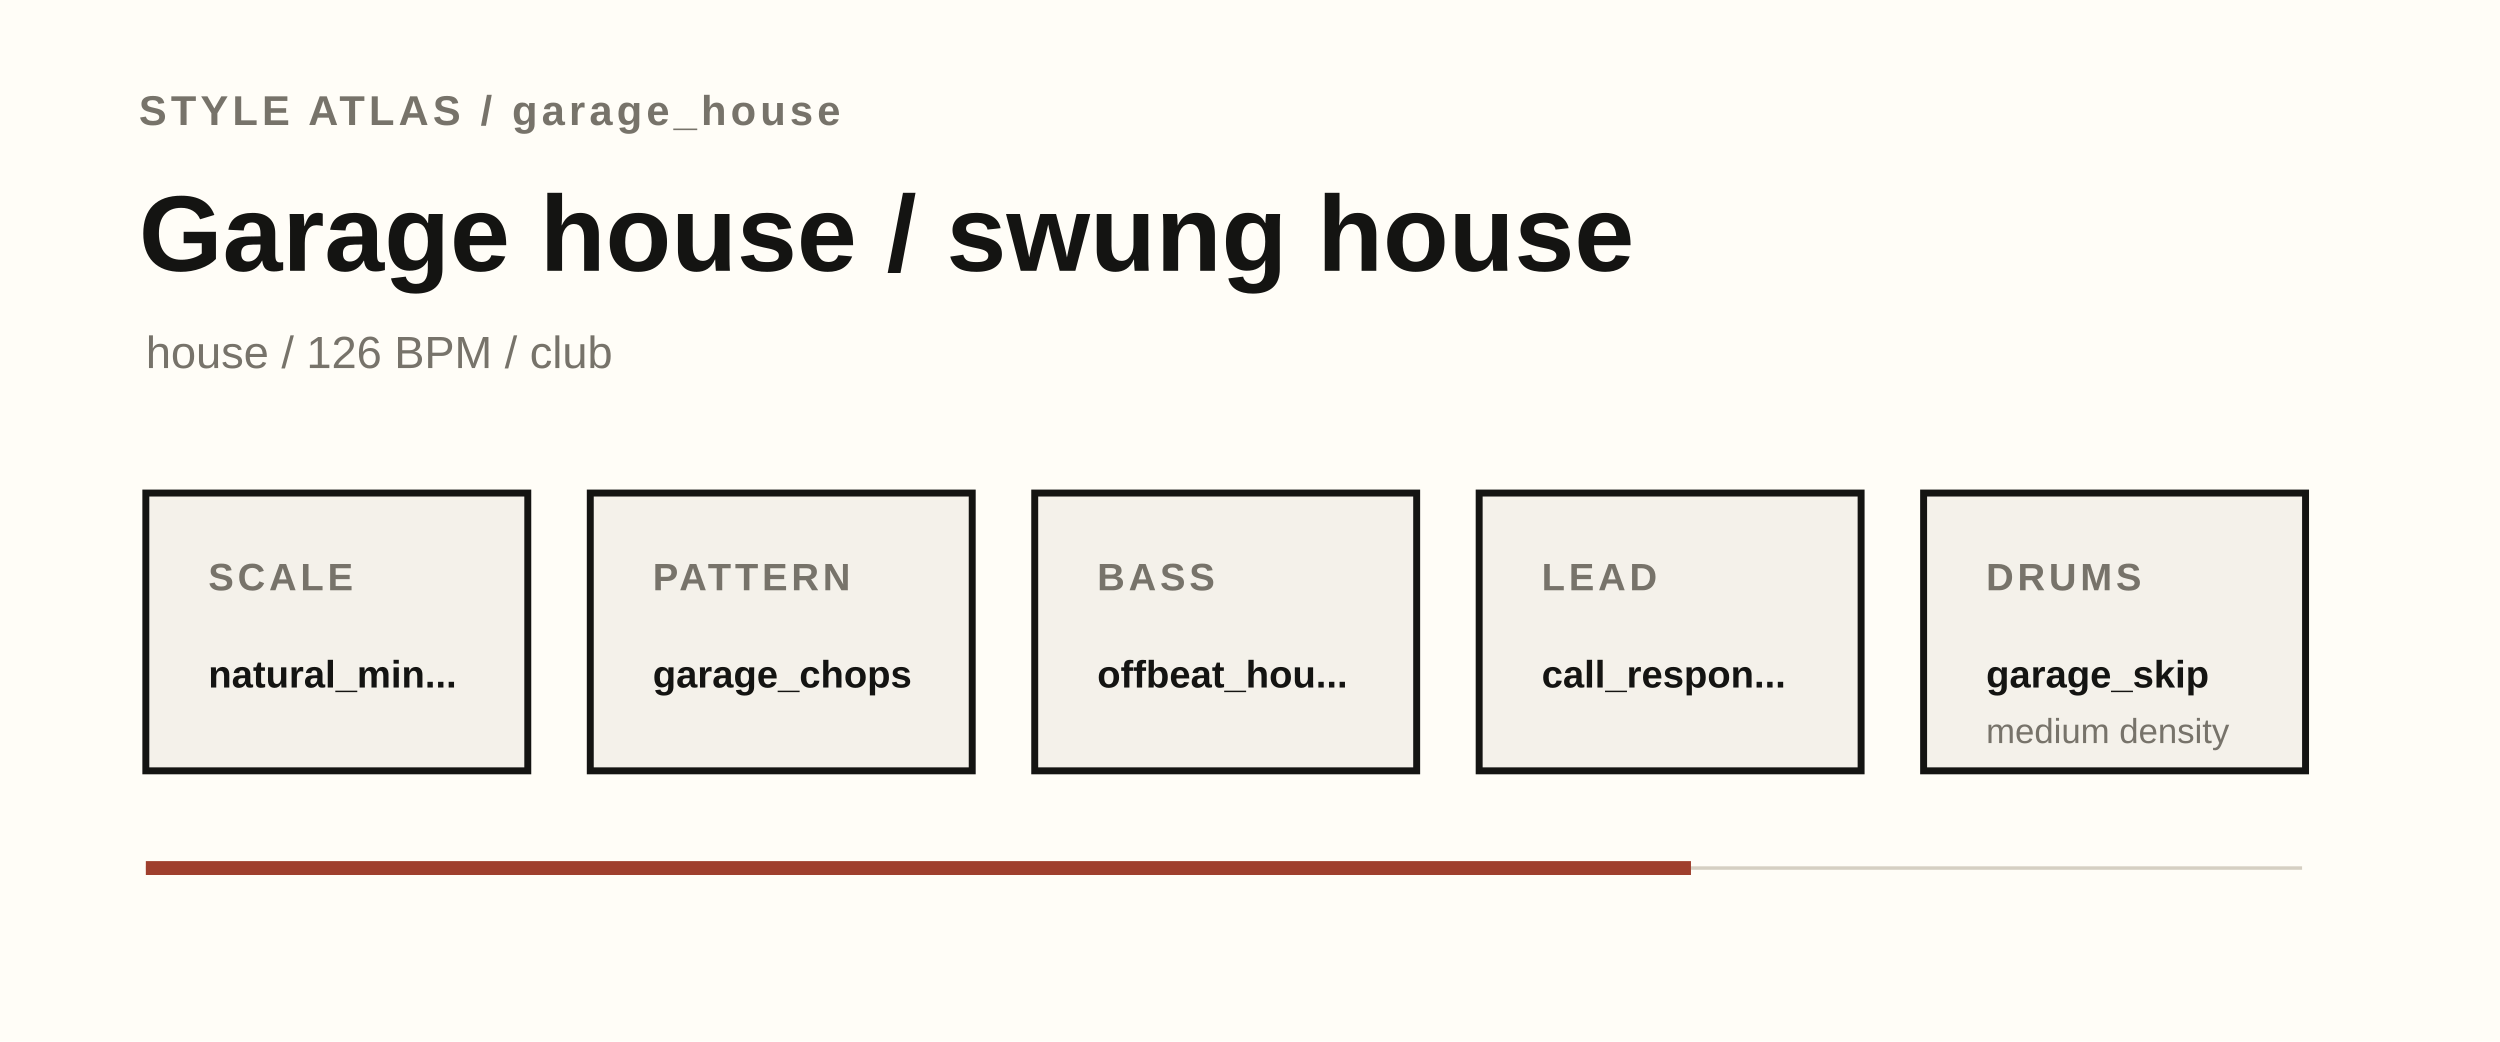
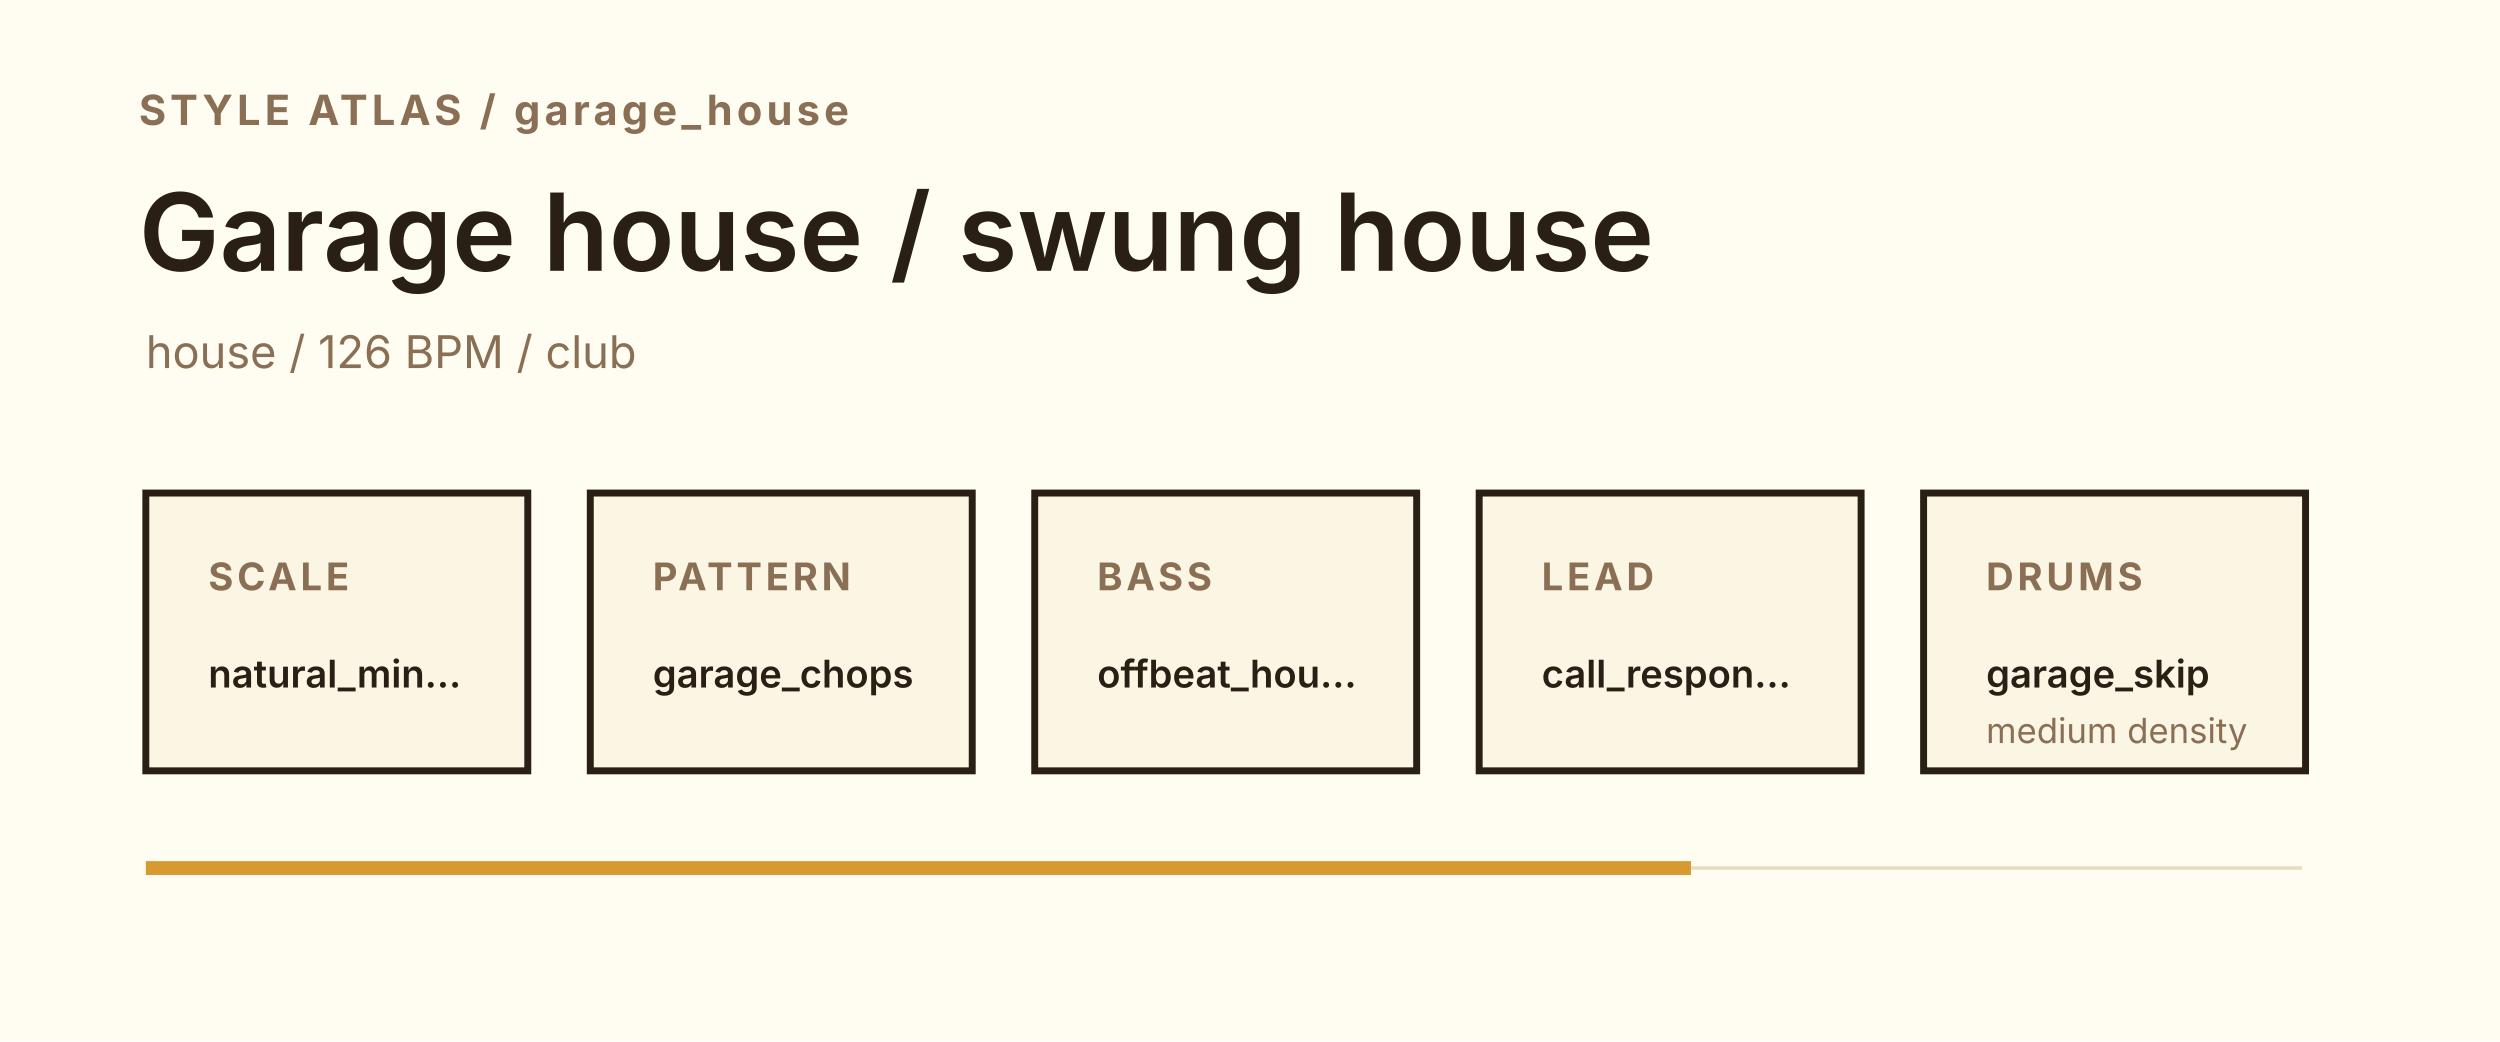
<svg xmlns="http://www.w3.org/2000/svg" viewBox="0 0 720 300" role="img" aria-labelledby="title desc">
-   <rect width="720" height="300" fill="#fffdf7" />
-   <text x="40" y="36" fill="#77736a" font-family="Avenir Next, Helvetica Neue, Arial, sans-serif" font-size="12" font-weight="700" letter-spacing="1.2">STYLE ATLAS / garage_house</text>
-   <text x="40" y="78" fill="#141412" font-family="Avenir Next, Helvetica Neue, Arial, sans-serif" font-size="31" font-weight="600">Garage house / swung house</text>
-   <text x="42" y="106" fill="#77736a" font-family="Avenir Next, Helvetica Neue, Arial, sans-serif" font-size="13">house / 126 BPM / club</text>
-   <g fill="#f4f1ea" stroke="#141412" stroke-width="2">
+   <rect width="720" height="300" fill="#fffdf2" />
+   <text x="40" y="36" fill="#8a6f55" font-family="Inter, 'Avenir Next', 'Neue Haas Grotesk Text', 'Helvetica Neue', ui-sans-serif, system-ui, -apple-system, BlinkMacSystemFont, 'Segoe UI', sans-serif" font-size="12" font-weight="700" letter-spacing="1.2">STYLE ATLAS / garage_house</text>
+   <text x="40" y="78" fill="#2a1f15" font-family="Inter, 'Avenir Next', 'Neue Haas Grotesk Text', 'Helvetica Neue', ui-sans-serif, system-ui, -apple-system, BlinkMacSystemFont, 'Segoe UI', sans-serif" font-size="31" font-weight="600">Garage house / swung house</text>
+   <text x="42" y="106" fill="#8a6f55" font-family="Inter, 'Avenir Next', 'Neue Haas Grotesk Text', 'Helvetica Neue', ui-sans-serif, system-ui, -apple-system, BlinkMacSystemFont, 'Segoe UI', sans-serif" font-size="13">house / 126 BPM / club</text>
+   <g fill="#fbf6e4" stroke="#2a1f15" stroke-width="2">
    <rect x="42" y="142" width="110" height="80" />
    <rect x="170" y="142" width="110" height="80" />
    <rect x="298" y="142" width="110" height="80" />
    <rect x="426" y="142" width="110" height="80" />
    <rect x="554" y="142" width="110" height="80" />
  </g>
-   <g font-family="Avenir Next, Helvetica Neue, Arial, sans-serif">
-     <g fill="#77736a" font-size="11" font-weight="700" letter-spacing="1.1">
+   <g font-family="Inter, 'Avenir Next', 'Neue Haas Grotesk Text', 'Helvetica Neue', ui-sans-serif, system-ui, -apple-system, BlinkMacSystemFont, 'Segoe UI', sans-serif">
+     <g fill="#8a6f55" font-size="11" font-weight="700" letter-spacing="1.1">
      <text x="60" y="170">SCALE</text>
      <text x="188" y="170">PATTERN</text>
      <text x="316" y="170">BASS</text>
      <text x="444" y="170">LEAD</text>
      <text x="572" y="170">DRUMS</text>
    </g>
-     <g fill="#141412" font-size="11" font-weight="600">
+     <g fill="#2a1f15" font-size="11" font-weight="600">
      <text x="60" y="198">natural_min...</text>
      <text x="188" y="198">garage_chops</text>
      <text x="316" y="198">offbeat_hou...</text>
      <text x="444" y="198">call_respon...</text>
      <text x="572" y="198">garage_skip</text>
    </g>
-     <text x="572" y="214" fill="#77736a" font-size="10">medium density</text>
+     <text x="572" y="214" fill="#8a6f55" font-size="10">medium density</text>
  </g>
-   <path d="M42 250h621" stroke="#d5cfc2" stroke-width="1" />
-   <path d="M42 250h445" stroke="#9f3f2d" stroke-width="4" />
+   <path d="M42 250h621" stroke="#e8dcc0" stroke-width="1" />
+   <path d="M42 250h445" stroke="#d99931" stroke-width="4" />
</svg>
